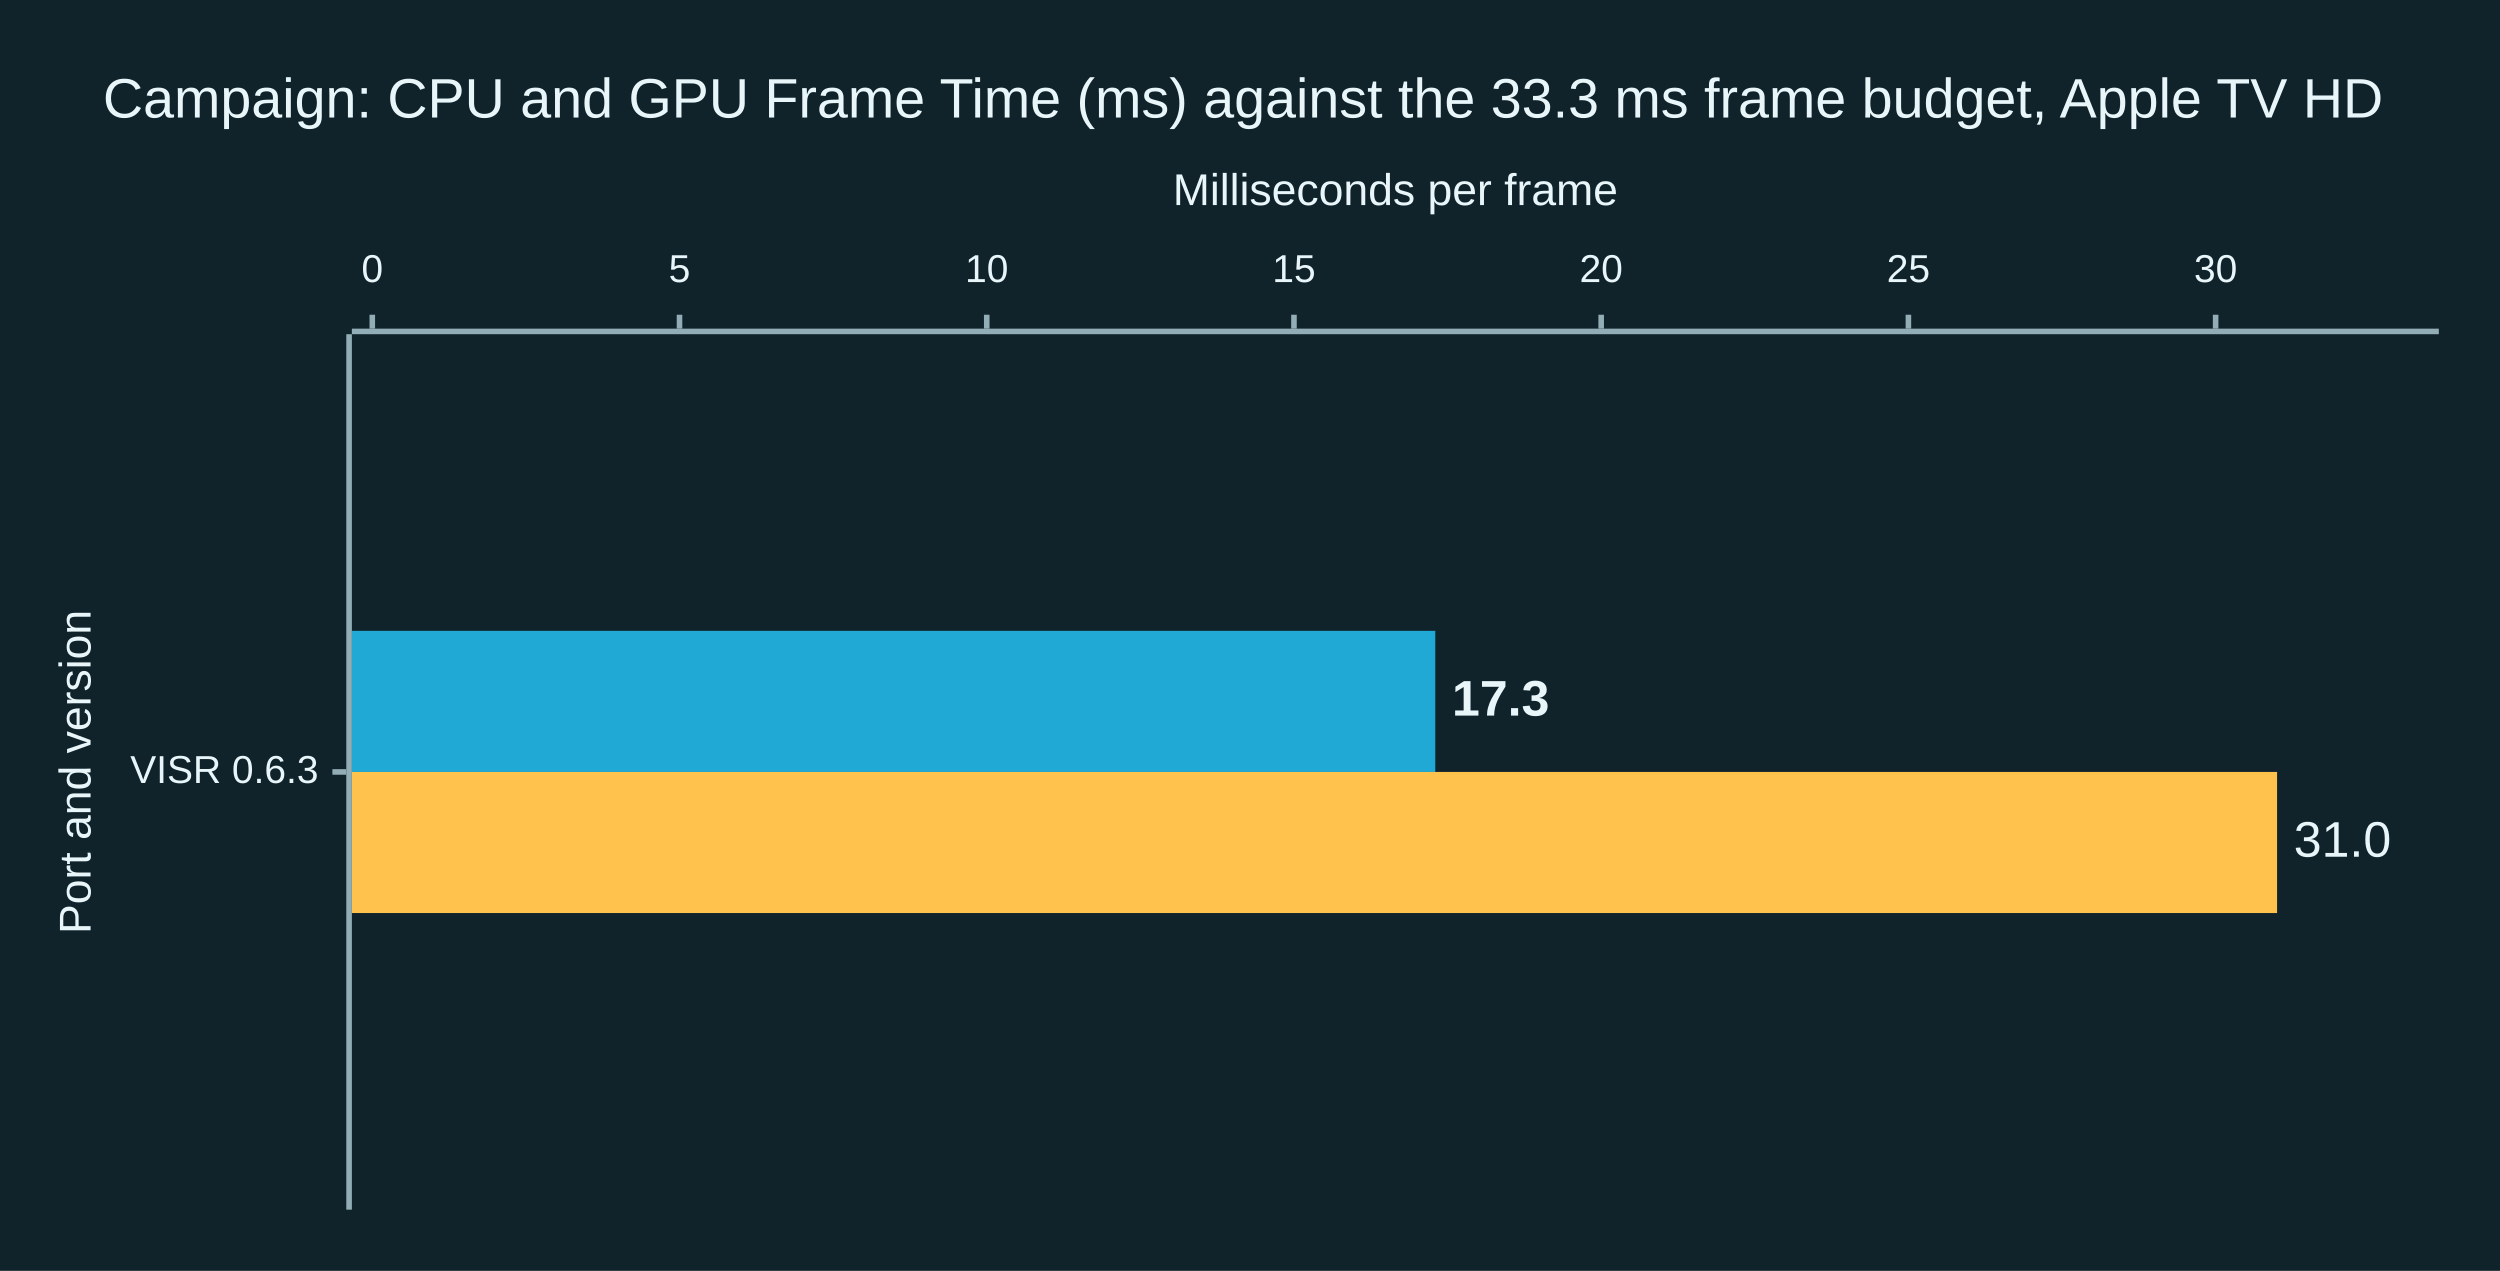
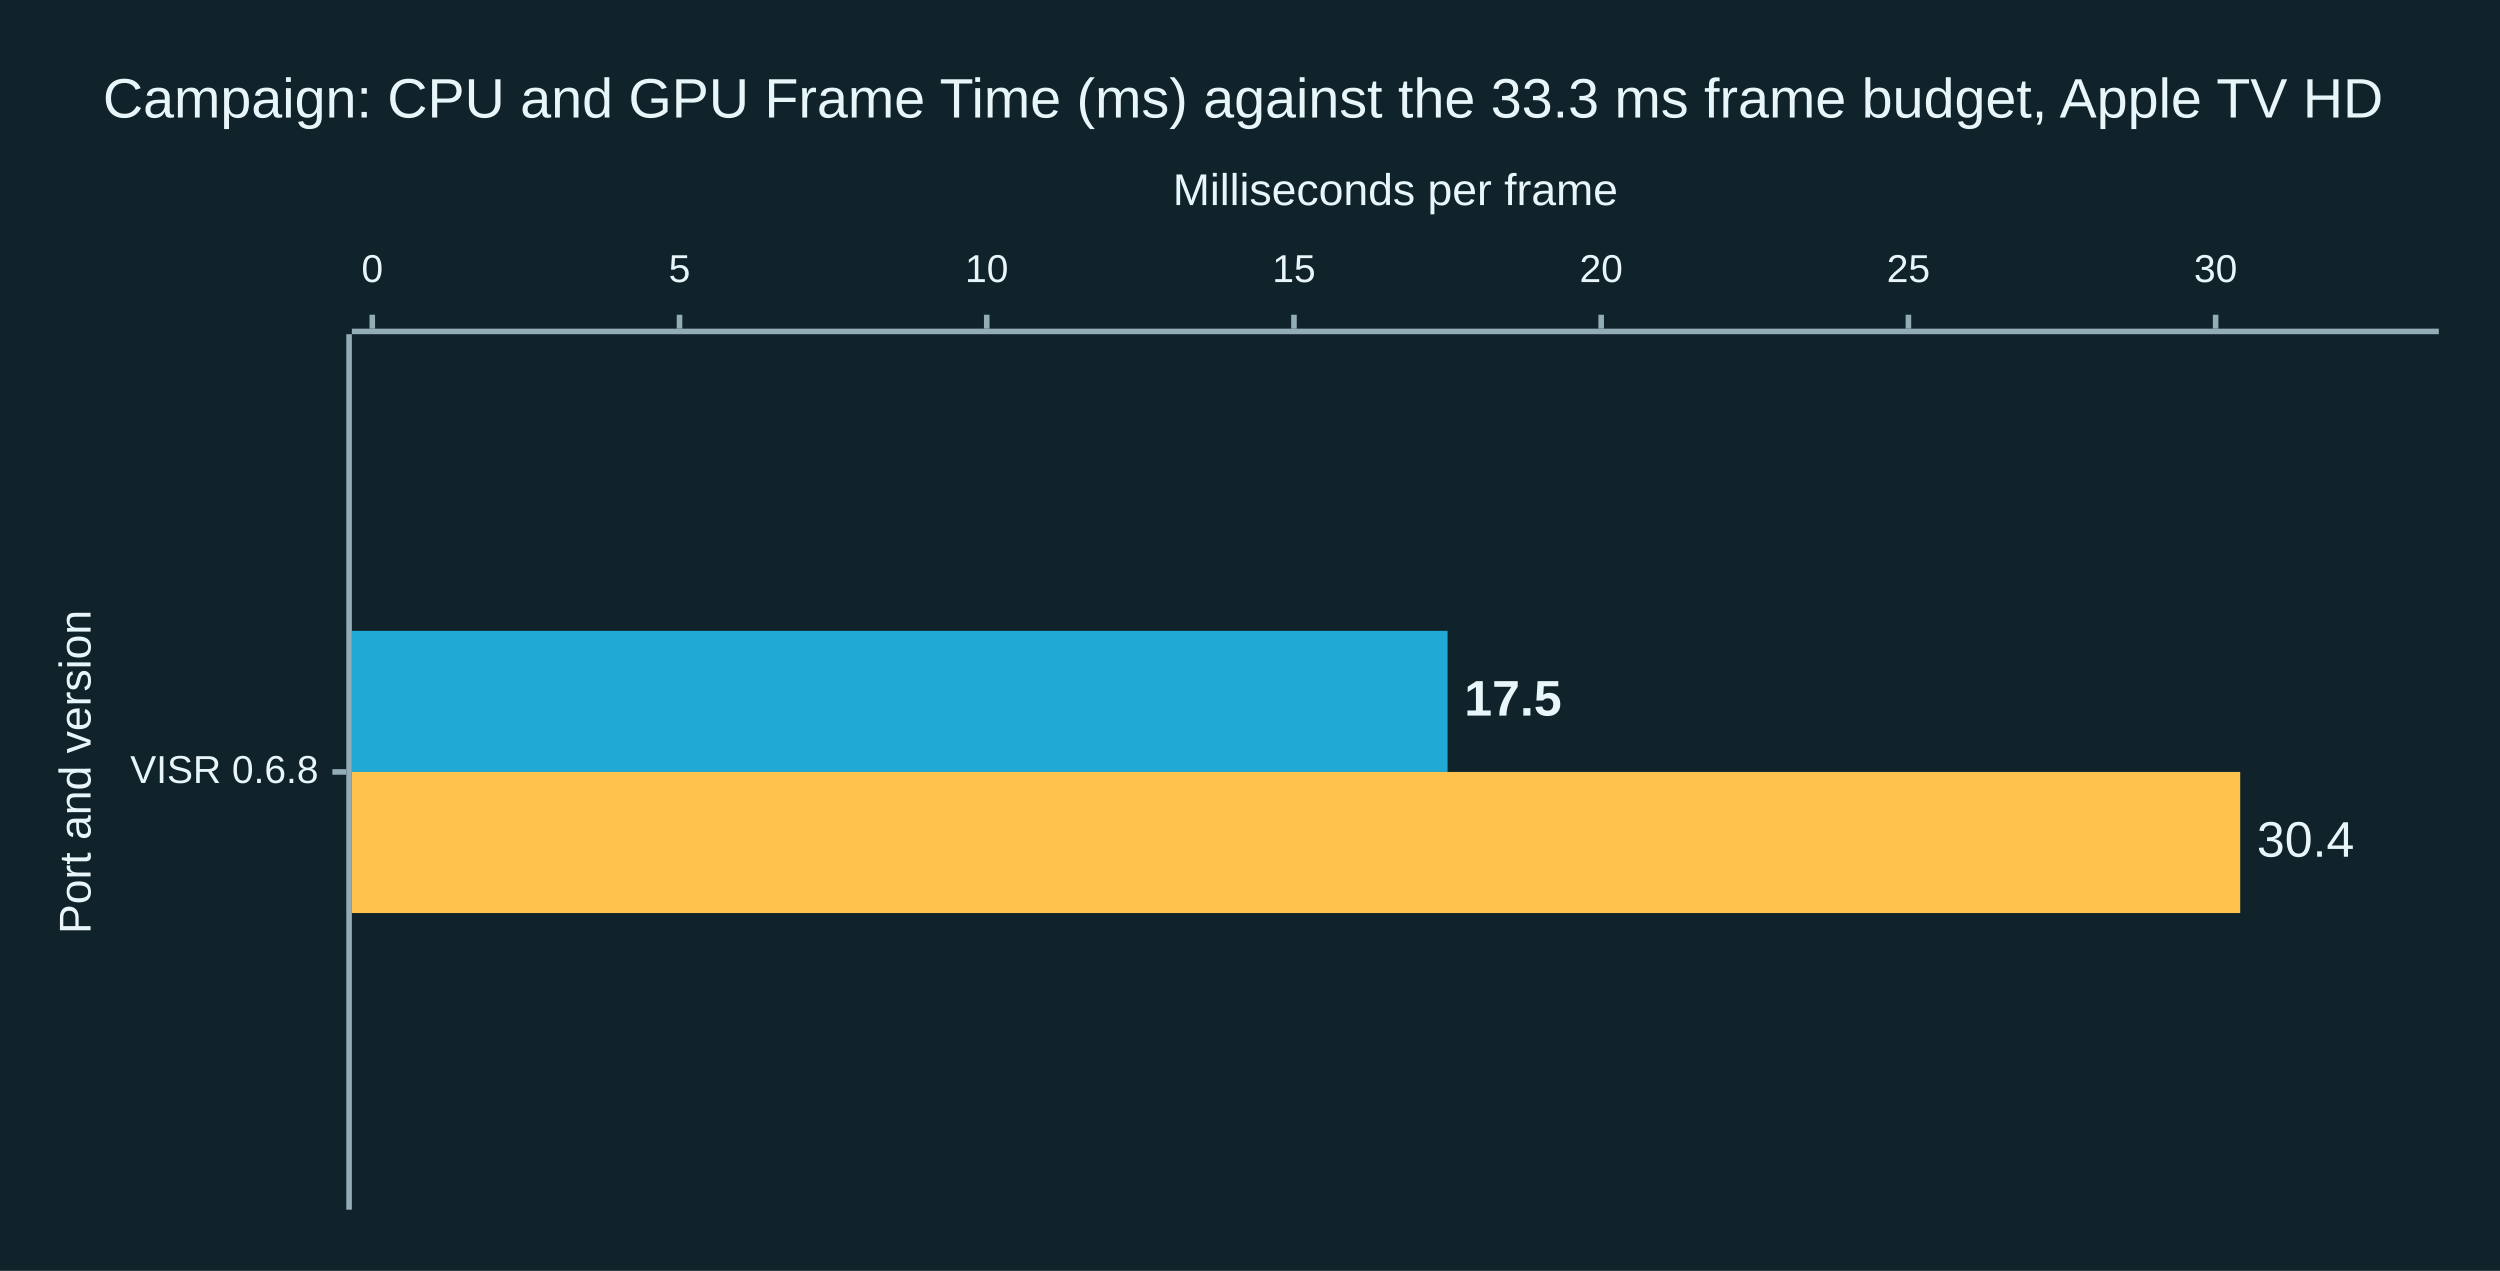
<svg xmlns="http://www.w3.org/2000/svg" color="#e8f6fa" id="static" width="100%" style="max-width: 899px;" viewBox="-17 -15 899 457" role="graphics-document document" aria-roledescription="xychart">
  <style>#static{font-family:"trebuchet ms",verdana,arial,sans-serif;font-size:16px;fill:#333;}@keyframes edge-animation-frame{from{stroke-dashoffset:0;}}@keyframes dash{to{stroke-dashoffset:0;}}#static .edge-animation-slow{stroke-dasharray:9,5!important;stroke-dashoffset:900;animation:dash 50s linear infinite;stroke-linecap:round;}#static .edge-animation-fast{stroke-dasharray:9,5!important;stroke-dashoffset:900;animation:dash 20s linear infinite;stroke-linecap:round;}#static .error-icon{fill:hsl(220.588, 100%, 98.333%);}#static .error-text{fill:rgb(8.5, 5.75, 0);stroke:rgb(8.5, 5.75, 0);}#static .edge-thickness-normal{stroke-width:1px;}#static .edge-thickness-thick{stroke-width:3.5px;}#static .edge-pattern-solid{stroke-dasharray:0;}#static .edge-thickness-invisible{stroke-width:0;fill:none;}#static .edge-pattern-dashed{stroke-dasharray:3;}#static .edge-pattern-dotted{stroke-dasharray:2;}#static .marker{fill:#0b0b0b;stroke:#0b0b0b;}#static .marker.cross{stroke:#0b0b0b;}#static svg{font-family:"trebuchet ms",verdana,arial,sans-serif;font-size:16px;}#static p{margin:0;}#static :root{--mermaid-font-family:"trebuchet ms",verdana,arial,sans-serif;}</style>
  <g />
  <g class="main">
    <rect width="899" height="457" class="background" fill="#10232b" x="-17" y="-15" />
    <g class="chart-title">
      <text x="0" y="0" fill="#e8f6fa" font-size="20" dominant-baseline="middle" text-anchor="middle" transform="translate(430, 21.58984) rotate(0)">Campaign: CPU and GPU Frame Time (ms) against the 33.3 ms frame budget, Apple TV HD</text>
    </g>
    <g class="plot">
      <g class="bar-plot-0">
-         <rect x="109.531" y="211.85" width="389.596" height="50.74" fill="#1fa9d4" stroke="#1fa9d4" stroke-width="0" />
+         <rect x="109.531" y="211.85" width="394.016" height="50.74" fill="#1fa9d4" stroke="#1fa9d4" stroke-width="0" />
      </g>
      <g class="bar-plot-1">
-         <rect x="109.531" y="262.59" width="692.305" height="50.74" fill="#ffc24d" stroke="#ffc24d" stroke-width="0" />
+         <rect x="109.531" y="262.59" width="679.048" height="50.74" fill="#ffc24d" stroke="#ffc24d" stroke-width="0" />
      </g>
-       <text x="505.128" y="237.22" dominant-baseline="middle" fill="currentColor" font-size="18" font-weight="600" class="bar-value">17.3</text>
-       <text x="807.837" y="287.96" dominant-baseline="middle" fill="currentColor" font-size="18" font-weight="400" class="bar-value">31.0</text>
+       <text x="509.547" y="237.22" dominant-baseline="middle" fill="currentColor" font-size="18" font-weight="600" class="bar-value">17.5</text>
+       <text x="794.579" y="287.96" dominant-baseline="middle" fill="currentColor" font-size="18" font-weight="400" class="bar-value">30.4</text>
    </g>
    <g class="left-axis">
      <g class="axisl-line">
        <path d="M 108.531,105.18 L 108.531,420" fill="none" stroke="#93adb6" stroke-width="2" />
      </g>
      <g class="label">
-         <text x="0" y="0" fill="#e8f6fa" font-size="14" dominant-baseline="middle" text-anchor="end" transform="translate(97.53125, 262.5898) rotate(0)">VISR 0.6.3</text>
+         <text x="0" y="0" fill="#e8f6fa" font-size="14" dominant-baseline="middle" text-anchor="end" transform="translate(97.53125, 262.5898) rotate(0)">VISR 0.6.8</text>
      </g>
      <g class="ticks">
        <path d="M 107.531,262.59 L 102.531,262.59" fill="none" stroke="#93adb6" stroke-width="2" />
      </g>
      <g class="title">
        <text x="0" y="0" fill="#e8f6fa" font-size="16" dominant-baseline="text-before-edge" text-anchor="middle" transform="translate(5, 262.5898) rotate(270)">Port and version</text>
      </g>
    </g>
    <g class="top-axis">
      <g class="axis-line">
        <path d="M 109.531,104.18 L 860,104.18" fill="none" stroke="#93adb6" stroke-width="2" />
      </g>
      <g class="label">
        <text x="0" y="0" fill="#e8f6fa" font-size="14" dominant-baseline="text-before-edge" text-anchor="middle" transform="translate(116.875, 77.17969) rotate(0)">0</text>
        <text x="0" y="0" fill="#e8f6fa" font-size="14" dominant-baseline="text-before-edge" text-anchor="middle" transform="translate(227.3527, 77.17969) rotate(0)">5</text>
        <text x="0" y="0" fill="#e8f6fa" font-size="14" dominant-baseline="text-before-edge" text-anchor="middle" transform="translate(337.8303, 77.17969) rotate(0)">10</text>
        <text x="0" y="0" fill="#e8f6fa" font-size="14" dominant-baseline="text-before-edge" text-anchor="middle" transform="translate(448.308, 77.17969) rotate(0)">15</text>
        <text x="0" y="0" fill="#e8f6fa" font-size="14" dominant-baseline="text-before-edge" text-anchor="middle" transform="translate(558.7857, 77.17969) rotate(0)">20</text>
        <text x="0" y="0" fill="#e8f6fa" font-size="14" dominant-baseline="text-before-edge" text-anchor="middle" transform="translate(669.2633, 77.17969) rotate(0)">25</text>
        <text x="0" y="0" fill="#e8f6fa" font-size="14" dominant-baseline="text-before-edge" text-anchor="middle" transform="translate(779.741, 77.17969) rotate(0)">30</text>
      </g>
      <g class="ticks">
        <path d="M 116.875,103.18 L 116.875,98.18" fill="none" stroke="#93adb6" stroke-width="2" />
        <path d="M 227.353,103.18 L 227.353,98.18" fill="none" stroke="#93adb6" stroke-width="2" />
        <path d="M 337.83,103.18 L 337.83,98.18" fill="none" stroke="#93adb6" stroke-width="2" />
        <path d="M 448.308,103.18 L 448.308,98.18" fill="none" stroke="#93adb6" stroke-width="2" />
        <path d="M 558.786,103.18 L 558.786,98.18" fill="none" stroke="#93adb6" stroke-width="2" />
        <path d="M 669.263,103.18 L 669.263,98.18" fill="none" stroke="#93adb6" stroke-width="2" />
        <path d="M 779.741,103.18 L 779.741,98.18" fill="none" stroke="#93adb6" stroke-width="2" />
      </g>
      <g class="title">
        <text x="0" y="0" fill="#e8f6fa" font-size="16" dominant-baseline="text-before-edge" text-anchor="middle" transform="translate(484.7656, 48.17969) rotate(0)">Milliseconds per frame</text>
      </g>
    </g>
  </g>
  <g class="mermaid-tmp-group" />
</svg>
